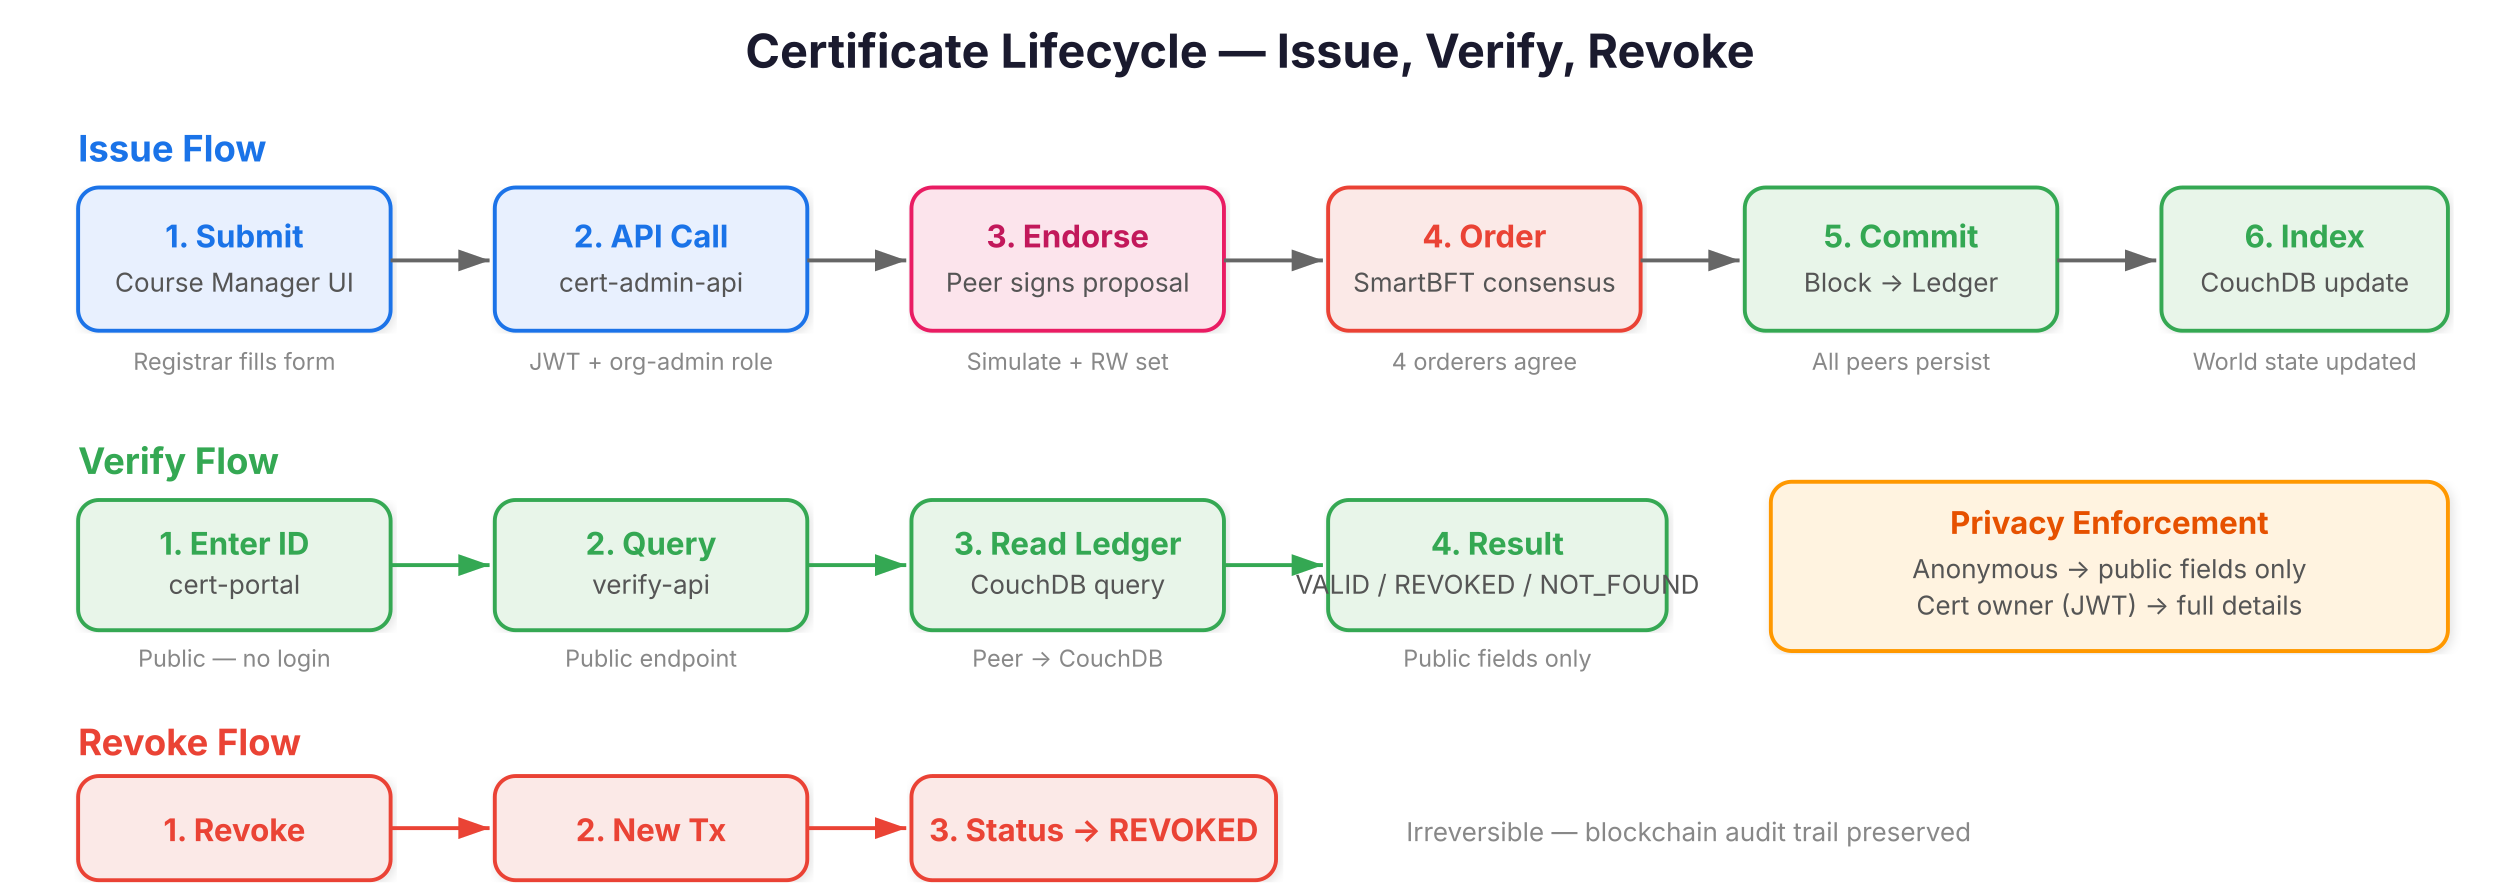
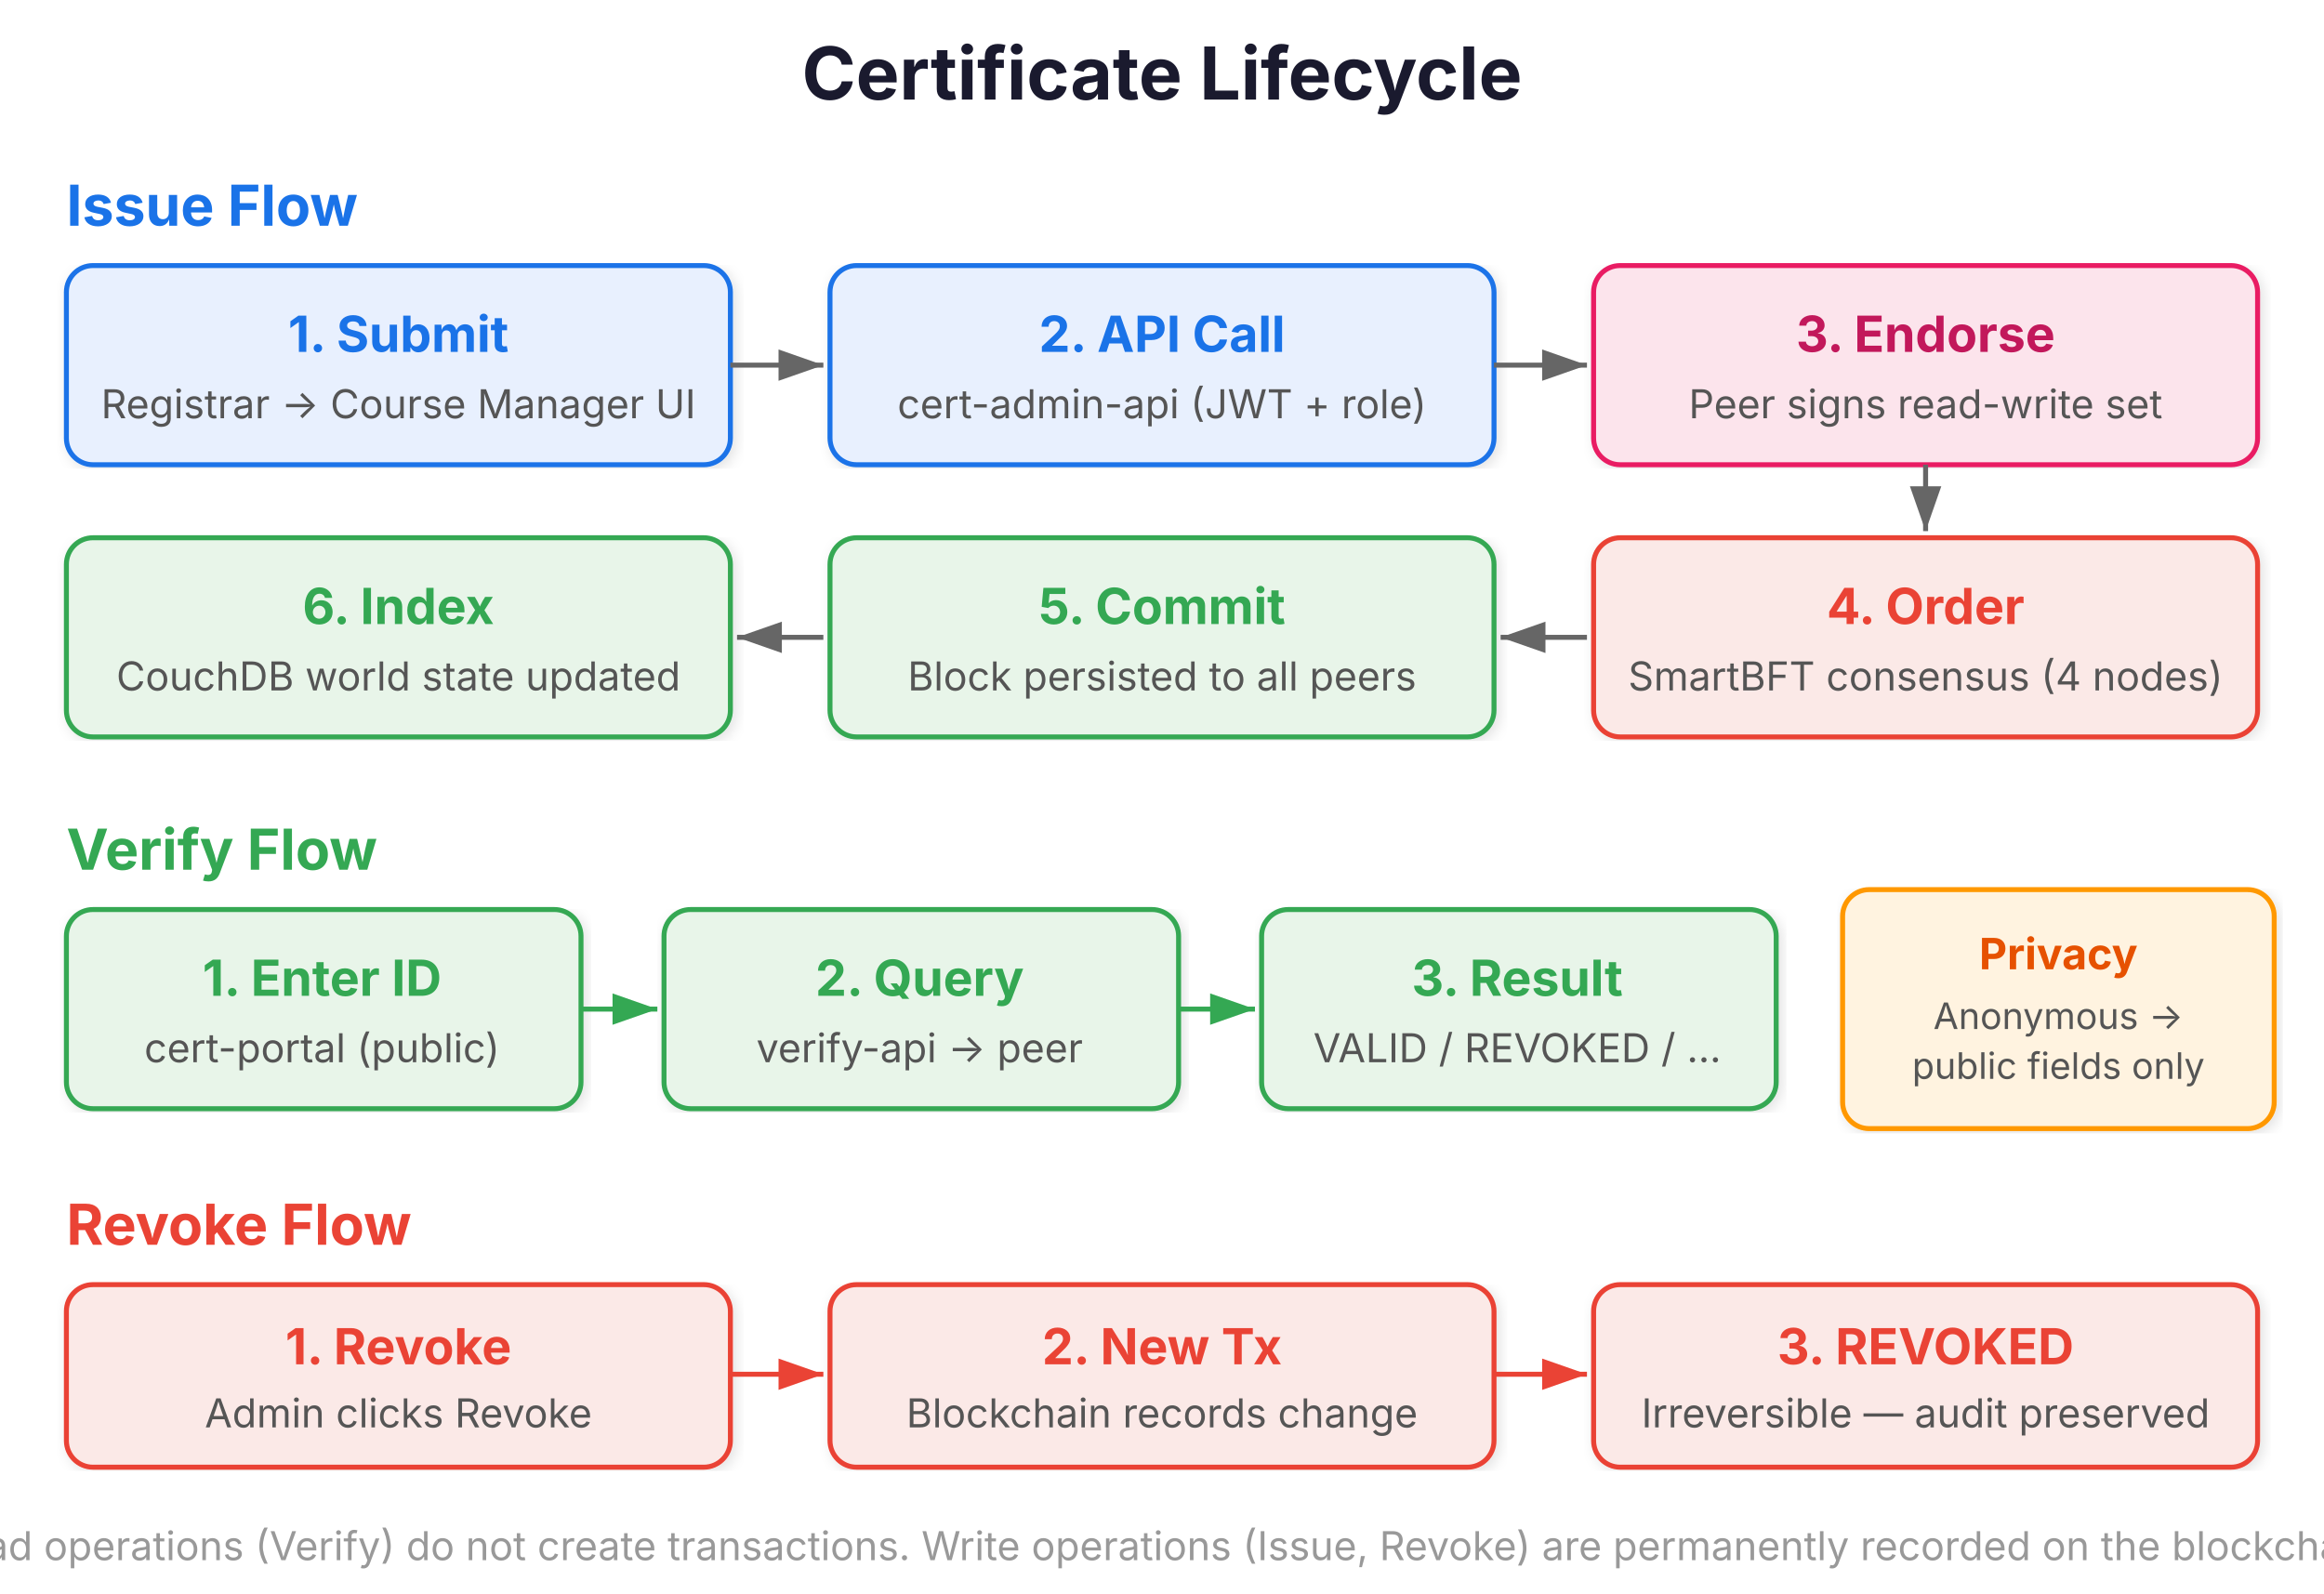
- <svg xmlns="http://www.w3.org/2000/svg" viewBox="0 0 960 340" font-family="Inter, Segoe UI, Arial, sans-serif" font-size="12">
+ <svg xmlns="http://www.w3.org/2000/svg" viewBox="0 0 700 480" font-family="Inter, Segoe UI, Arial, sans-serif" font-size="14">
  <defs>
-     <marker id="arr" viewBox="0 0 10 7" refX="10" refY="3.5" markerWidth="8" markerHeight="6" orient="auto-start-reverse">
+     <marker id="arr" viewBox="0 0 10 7" refX="10" refY="3.5" markerWidth="9" markerHeight="7" orient="auto-start-reverse">
      <polygon points="0 0, 10 3.5, 0 7" fill="#666" />
    </marker>
-     <marker id="arrGreen" viewBox="0 0 10 7" refX="10" refY="3.5" markerWidth="8" markerHeight="6" orient="auto-start-reverse">
+     <marker id="arrGreen" viewBox="0 0 10 7" refX="10" refY="3.5" markerWidth="9" markerHeight="7" orient="auto-start-reverse">
      <polygon points="0 0, 10 3.5, 0 7" fill="#34a853" />
    </marker>
-     <marker id="arrRed" viewBox="0 0 10 7" refX="10" refY="3.5" markerWidth="8" markerHeight="6" orient="auto-start-reverse">
+     <marker id="arrRed" viewBox="0 0 10 7" refX="10" refY="3.5" markerWidth="9" markerHeight="7" orient="auto-start-reverse">
      <polygon points="0 0, 10 3.5, 0 7" fill="#ea4335" />
    </marker>
    <filter id="s" x="-2%" y="-2%" width="104%" height="104%">
      <feDropShadow dx="1" dy="1" stdDeviation="2" flood-opacity="0.12" />
    </filter>
  </defs>
-   <text x="480" y="26" text-anchor="middle" font-size="18" font-weight="bold" fill="#1a1a2e">Certificate Lifecycle — Issue, Verify, Revoke</text>
-   <text x="30" y="62" font-size="14" font-weight="bold" fill="#1a73e8">Issue Flow</text>
-   <rect x="30" y="72" width="120" height="55" rx="8" fill="#e8f0fe" stroke="#1a73e8" stroke-width="1.5" filter="url(#s)" />
-   <text x="90" y="95" text-anchor="middle" font-weight="bold" fill="#1a73e8">1. Submit</text>
-   <text x="90" y="112" text-anchor="middle" font-size="10" fill="#555">Course Manager UI</text>
-   <rect x="190" y="72" width="120" height="55" rx="8" fill="#e8f0fe" stroke="#1a73e8" stroke-width="1.5" filter="url(#s)" />
-   <text x="250" y="95" text-anchor="middle" font-weight="bold" fill="#1a73e8">2. API Call</text>
-   <text x="250" y="112" text-anchor="middle" font-size="10" fill="#555">cert-admin-api</text>
-   <rect x="350" y="72" width="120" height="55" rx="8" fill="#fce4ec" stroke="#e91e63" stroke-width="1.5" filter="url(#s)" />
-   <text x="410" y="95" text-anchor="middle" font-weight="bold" fill="#c2185b">3. Endorse</text>
-   <text x="410" y="112" text-anchor="middle" font-size="10" fill="#555">Peer signs proposal</text>
-   <rect x="510" y="72" width="120" height="55" rx="8" fill="#fbe9e7" stroke="#ea4335" stroke-width="1.5" filter="url(#s)" />
-   <text x="570" y="95" text-anchor="middle" font-weight="bold" fill="#ea4335">4. Order</text>
-   <text x="570" y="112" text-anchor="middle" font-size="10" fill="#555">SmartBFT consensus</text>
-   <rect x="670" y="72" width="120" height="55" rx="8" fill="#e8f5e9" stroke="#34a853" stroke-width="1.5" filter="url(#s)" />
-   <text x="730" y="95" text-anchor="middle" font-weight="bold" fill="#34a853">5. Commit</text>
-   <text x="730" y="112" text-anchor="middle" font-size="10" fill="#555">Block → Ledger</text>
-   <rect x="830" y="72" width="110" height="55" rx="8" fill="#e8f5e9" stroke="#34a853" stroke-width="1.5" filter="url(#s)" />
-   <text x="885" y="95" text-anchor="middle" font-weight="bold" fill="#34a853">6. Index</text>
-   <text x="885" y="112" text-anchor="middle" font-size="10" fill="#555">CouchDB update</text>
-   <line x1="150" y1="100" x2="188" y2="100" stroke="#666" stroke-width="1.5" marker-end="url(#arr)" />
-   <line x1="310" y1="100" x2="348" y2="100" stroke="#666" stroke-width="1.5" marker-end="url(#arr)" />
-   <line x1="470" y1="100" x2="508" y2="100" stroke="#666" stroke-width="1.5" marker-end="url(#arr)" />
-   <line x1="630" y1="100" x2="668" y2="100" stroke="#666" stroke-width="1.5" marker-end="url(#arr)" />
-   <line x1="790" y1="100" x2="828" y2="100" stroke="#666" stroke-width="1.5" marker-end="url(#arr)" />
-   <text x="90" y="142" text-anchor="middle" font-size="9" fill="#888">Registrar fills form</text>
-   <text x="250" y="142" text-anchor="middle" font-size="9" fill="#888">JWT + org-admin role</text>
-   <text x="410" y="142" text-anchor="middle" font-size="9" fill="#888">Simulate + RW set</text>
-   <text x="570" y="142" text-anchor="middle" font-size="9" fill="#888">4 orderers agree</text>
-   <text x="730" y="142" text-anchor="middle" font-size="9" fill="#888">All peers persist</text>
-   <text x="885" y="142" text-anchor="middle" font-size="9" fill="#888">World state updated</text>
-   <text x="30" y="182" font-size="14" font-weight="bold" fill="#34a853">Verify Flow</text>
-   <rect x="30" y="192" width="120" height="50" rx="8" fill="#e8f5e9" stroke="#34a853" stroke-width="1.5" filter="url(#s)" />
-   <text x="90" y="213" text-anchor="middle" font-weight="bold" fill="#34a853">1. Enter ID</text>
-   <text x="90" y="228" text-anchor="middle" font-size="10" fill="#555">cert-portal</text>
-   <rect x="190" y="192" width="120" height="50" rx="8" fill="#e8f5e9" stroke="#34a853" stroke-width="1.5" filter="url(#s)" />
-   <text x="250" y="213" text-anchor="middle" font-weight="bold" fill="#34a853">2. Query</text>
-   <text x="250" y="228" text-anchor="middle" font-size="10" fill="#555">verify-api</text>
-   <rect x="350" y="192" width="120" height="50" rx="8" fill="#e8f5e9" stroke="#34a853" stroke-width="1.5" filter="url(#s)" />
-   <text x="410" y="213" text-anchor="middle" font-weight="bold" fill="#34a853">3. Read Ledger</text>
-   <text x="410" y="228" text-anchor="middle" font-size="10" fill="#555">CouchDB query</text>
-   <rect x="510" y="192" width="130" height="50" rx="8" fill="#e8f5e9" stroke="#34a853" stroke-width="1.5" filter="url(#s)" />
-   <text x="575" y="213" text-anchor="middle" font-weight="bold" fill="#34a853">4. Result</text>
-   <text x="575" y="228" text-anchor="middle" font-size="10" fill="#555">VALID / REVOKED / NOT_FOUND</text>
-   <line x1="150" y1="217" x2="188" y2="217" stroke="#34a853" stroke-width="1.5" marker-end="url(#arrGreen)" />
-   <line x1="310" y1="217" x2="348" y2="217" stroke="#34a853" stroke-width="1.5" marker-end="url(#arrGreen)" />
-   <line x1="470" y1="217" x2="508" y2="217" stroke="#34a853" stroke-width="1.5" marker-end="url(#arrGreen)" />
-   <text x="90" y="256" text-anchor="middle" font-size="9" fill="#888">Public — no login</text>
-   <text x="250" y="256" text-anchor="middle" font-size="9" fill="#888">Public endpoint</text>
-   <text x="410" y="256" text-anchor="middle" font-size="9" fill="#888">Peer → CouchDB</text>
-   <text x="575" y="256" text-anchor="middle" font-size="9" fill="#888">Public fields only</text>
-   <rect x="680" y="185" width="260" height="65" rx="8" fill="#fff3e0" stroke="#ff9800" stroke-width="1.5" filter="url(#s)" />
-   <text x="810" y="205" text-anchor="middle" font-weight="bold" fill="#e65100">Privacy Enforcement</text>
-   <text x="810" y="222" text-anchor="middle" font-size="10" fill="#555">Anonymous → public fields only</text>
-   <text x="810" y="236" text-anchor="middle" font-size="10" fill="#555">Cert owner (JWT) → full details</text>
-   <text x="30" y="290" font-size="14" font-weight="bold" fill="#ea4335">Revoke Flow</text>
-   <rect x="30" y="298" width="120" height="40" rx="8" fill="#fbe9e7" stroke="#ea4335" stroke-width="1.5" filter="url(#s)" />
-   <text x="90" y="323" text-anchor="middle" font-weight="bold" fill="#ea4335">1. Revoke</text>
-   <rect x="190" y="298" width="120" height="40" rx="8" fill="#fbe9e7" stroke="#ea4335" stroke-width="1.5" filter="url(#s)" />
-   <text x="250" y="323" text-anchor="middle" font-weight="bold" fill="#ea4335">2. New Tx</text>
-   <rect x="350" y="298" width="140" height="40" rx="8" fill="#fbe9e7" stroke="#ea4335" stroke-width="1.5" filter="url(#s)" />
-   <text x="420" y="323" text-anchor="middle" font-weight="bold" fill="#ea4335">3. Status → REVOKED</text>
-   <line x1="150" y1="318" x2="188" y2="318" stroke="#ea4335" stroke-width="1.5" marker-end="url(#arrRed)" />
-   <line x1="310" y1="318" x2="348" y2="318" stroke="#ea4335" stroke-width="1.5" marker-end="url(#arrRed)" />
-   <text x="90" y="330" text-anchor="middle" font-size="0" fill="transparent">.</text>
-   <text x="540" y="323" text-anchor="start" font-size="10" fill="#888">Irreversible — blockchain audit trail preserved</text>
+   <text x="350" y="30" text-anchor="middle" font-size="22" font-weight="bold" fill="#1a1a2e">Certificate Lifecycle</text>
+   <text x="20" y="68" font-size="17" font-weight="bold" fill="#1a73e8">Issue Flow</text>
+   <rect x="20" y="80" width="200" height="60" rx="8" fill="#e8f0fe" stroke="#1a73e8" stroke-width="1.5" filter="url(#s)" />
+   <text x="120" y="106" text-anchor="middle" font-weight="bold" font-size="15" fill="#1a73e8">1. Submit</text>
+   <text x="120" y="126" text-anchor="middle" font-size="12" fill="#555">Registrar → Course Manager UI</text>
+   <line x1="220" y1="110" x2="248" y2="110" stroke="#666" stroke-width="1.5" marker-end="url(#arr)" />
+   <rect x="250" y="80" width="200" height="60" rx="8" fill="#e8f0fe" stroke="#1a73e8" stroke-width="1.5" filter="url(#s)" />
+   <text x="350" y="106" text-anchor="middle" font-weight="bold" font-size="15" fill="#1a73e8">2. API Call</text>
+   <text x="350" y="126" text-anchor="middle" font-size="12" fill="#555">cert-admin-api (JWT + role)</text>
+   <line x1="450" y1="110" x2="478" y2="110" stroke="#666" stroke-width="1.5" marker-end="url(#arr)" />
+   <rect x="480" y="80" width="200" height="60" rx="8" fill="#fce4ec" stroke="#e91e63" stroke-width="1.5" filter="url(#s)" />
+   <text x="580" y="106" text-anchor="middle" font-weight="bold" font-size="15" fill="#c2185b">3. Endorse</text>
+   <text x="580" y="126" text-anchor="middle" font-size="12" fill="#555">Peer signs read-write set</text>
+   <line x1="580" y1="140" x2="580" y2="160" stroke="#666" stroke-width="1.5" marker-end="url(#arr)" />
+   <rect x="480" y="162" width="200" height="60" rx="8" fill="#fbe9e7" stroke="#ea4335" stroke-width="1.5" filter="url(#s)" />
+   <text x="580" y="188" text-anchor="middle" font-weight="bold" font-size="15" fill="#ea4335">4. Order</text>
+   <text x="580" y="208" text-anchor="middle" font-size="12" fill="#555">SmartBFT consensus (4 nodes)</text>
+   <line x1="478" y1="192" x2="452" y2="192" stroke="#666" stroke-width="1.5" marker-end="url(#arr)" />
+   <rect x="250" y="162" width="200" height="60" rx="8" fill="#e8f5e9" stroke="#34a853" stroke-width="1.5" filter="url(#s)" />
+   <text x="350" y="188" text-anchor="middle" font-weight="bold" font-size="15" fill="#34a853">5. Commit</text>
+   <text x="350" y="208" text-anchor="middle" font-size="12" fill="#555">Block persisted to all peers</text>
+   <line x1="248" y1="192" x2="222" y2="192" stroke="#666" stroke-width="1.5" marker-end="url(#arr)" />
+   <rect x="20" y="162" width="200" height="60" rx="8" fill="#e8f5e9" stroke="#34a853" stroke-width="1.5" filter="url(#s)" />
+   <text x="120" y="188" text-anchor="middle" font-weight="bold" font-size="15" fill="#34a853">6. Index</text>
+   <text x="120" y="208" text-anchor="middle" font-size="12" fill="#555">CouchDB world state updated</text>
+   <text x="20" y="262" font-size="17" font-weight="bold" fill="#34a853">Verify Flow</text>
+   <rect x="20" y="274" width="155" height="60" rx="8" fill="#e8f5e9" stroke="#34a853" stroke-width="1.5" filter="url(#s)" />
+   <text x="97" y="300" text-anchor="middle" font-weight="bold" font-size="15" fill="#34a853">1. Enter ID</text>
+   <text x="97" y="320" text-anchor="middle" font-size="12" fill="#555">cert-portal (public)</text>
+   <line x1="175" y1="304" x2="198" y2="304" stroke="#34a853" stroke-width="1.5" marker-end="url(#arrGreen)" />
+   <rect x="200" y="274" width="155" height="60" rx="8" fill="#e8f5e9" stroke="#34a853" stroke-width="1.5" filter="url(#s)" />
+   <text x="277" y="300" text-anchor="middle" font-weight="bold" font-size="15" fill="#34a853">2. Query</text>
+   <text x="277" y="320" text-anchor="middle" font-size="12" fill="#555">verify-api → peer</text>
+   <line x1="355" y1="304" x2="378" y2="304" stroke="#34a853" stroke-width="1.5" marker-end="url(#arrGreen)" />
+   <rect x="380" y="274" width="155" height="60" rx="8" fill="#e8f5e9" stroke="#34a853" stroke-width="1.5" filter="url(#s)" />
+   <text x="457" y="300" text-anchor="middle" font-weight="bold" font-size="15" fill="#34a853">3. Result</text>
+   <text x="457" y="320" text-anchor="middle" font-size="12" fill="#555">VALID / REVOKED / ...</text>
+   <rect x="555" y="268" width="130" height="72" rx="8" fill="#fff3e0" stroke="#ff9800" stroke-width="1.5" filter="url(#s)" />
+   <text x="620" y="292" text-anchor="middle" font-weight="bold" font-size="13" fill="#e65100">Privacy</text>
+   <text x="620" y="310" text-anchor="middle" font-size="11" fill="#555">Anonymous →</text>
+   <text x="620" y="325" text-anchor="middle" font-size="11" fill="#555">public fields only</text>
+   <text x="20" y="375" font-size="17" font-weight="bold" fill="#ea4335">Revoke Flow</text>
+   <rect x="20" y="387" width="200" height="55" rx="8" fill="#fbe9e7" stroke="#ea4335" stroke-width="1.5" filter="url(#s)" />
+   <text x="120" y="411" text-anchor="middle" font-weight="bold" font-size="15" fill="#ea4335">1. Revoke</text>
+   <text x="120" y="430" text-anchor="middle" font-size="12" fill="#555">Admin clicks Revoke</text>
+   <line x1="220" y1="414" x2="248" y2="414" stroke="#ea4335" stroke-width="1.5" marker-end="url(#arrRed)" />
+   <rect x="250" y="387" width="200" height="55" rx="8" fill="#fbe9e7" stroke="#ea4335" stroke-width="1.5" filter="url(#s)" />
+   <text x="350" y="411" text-anchor="middle" font-weight="bold" font-size="15" fill="#ea4335">2. New Tx</text>
+   <text x="350" y="430" text-anchor="middle" font-size="12" fill="#555">Blockchain records change</text>
+   <line x1="450" y1="414" x2="478" y2="414" stroke="#ea4335" stroke-width="1.5" marker-end="url(#arrRed)" />
+   <rect x="480" y="387" width="200" height="55" rx="8" fill="#fbe9e7" stroke="#ea4335" stroke-width="1.5" filter="url(#s)" />
+   <text x="580" y="411" text-anchor="middle" font-weight="bold" font-size="15" fill="#ea4335">3. REVOKED</text>
+   <text x="580" y="430" text-anchor="middle" font-size="12" fill="#555">Irreversible — audit preserved</text>
+   <text x="350" y="470" text-anchor="middle" font-size="12" fill="#999">Read operations (Verify) do not create transactions. Write operations (Issue, Revoke) are permanently recorded on the blockchain.</text>
</svg>
